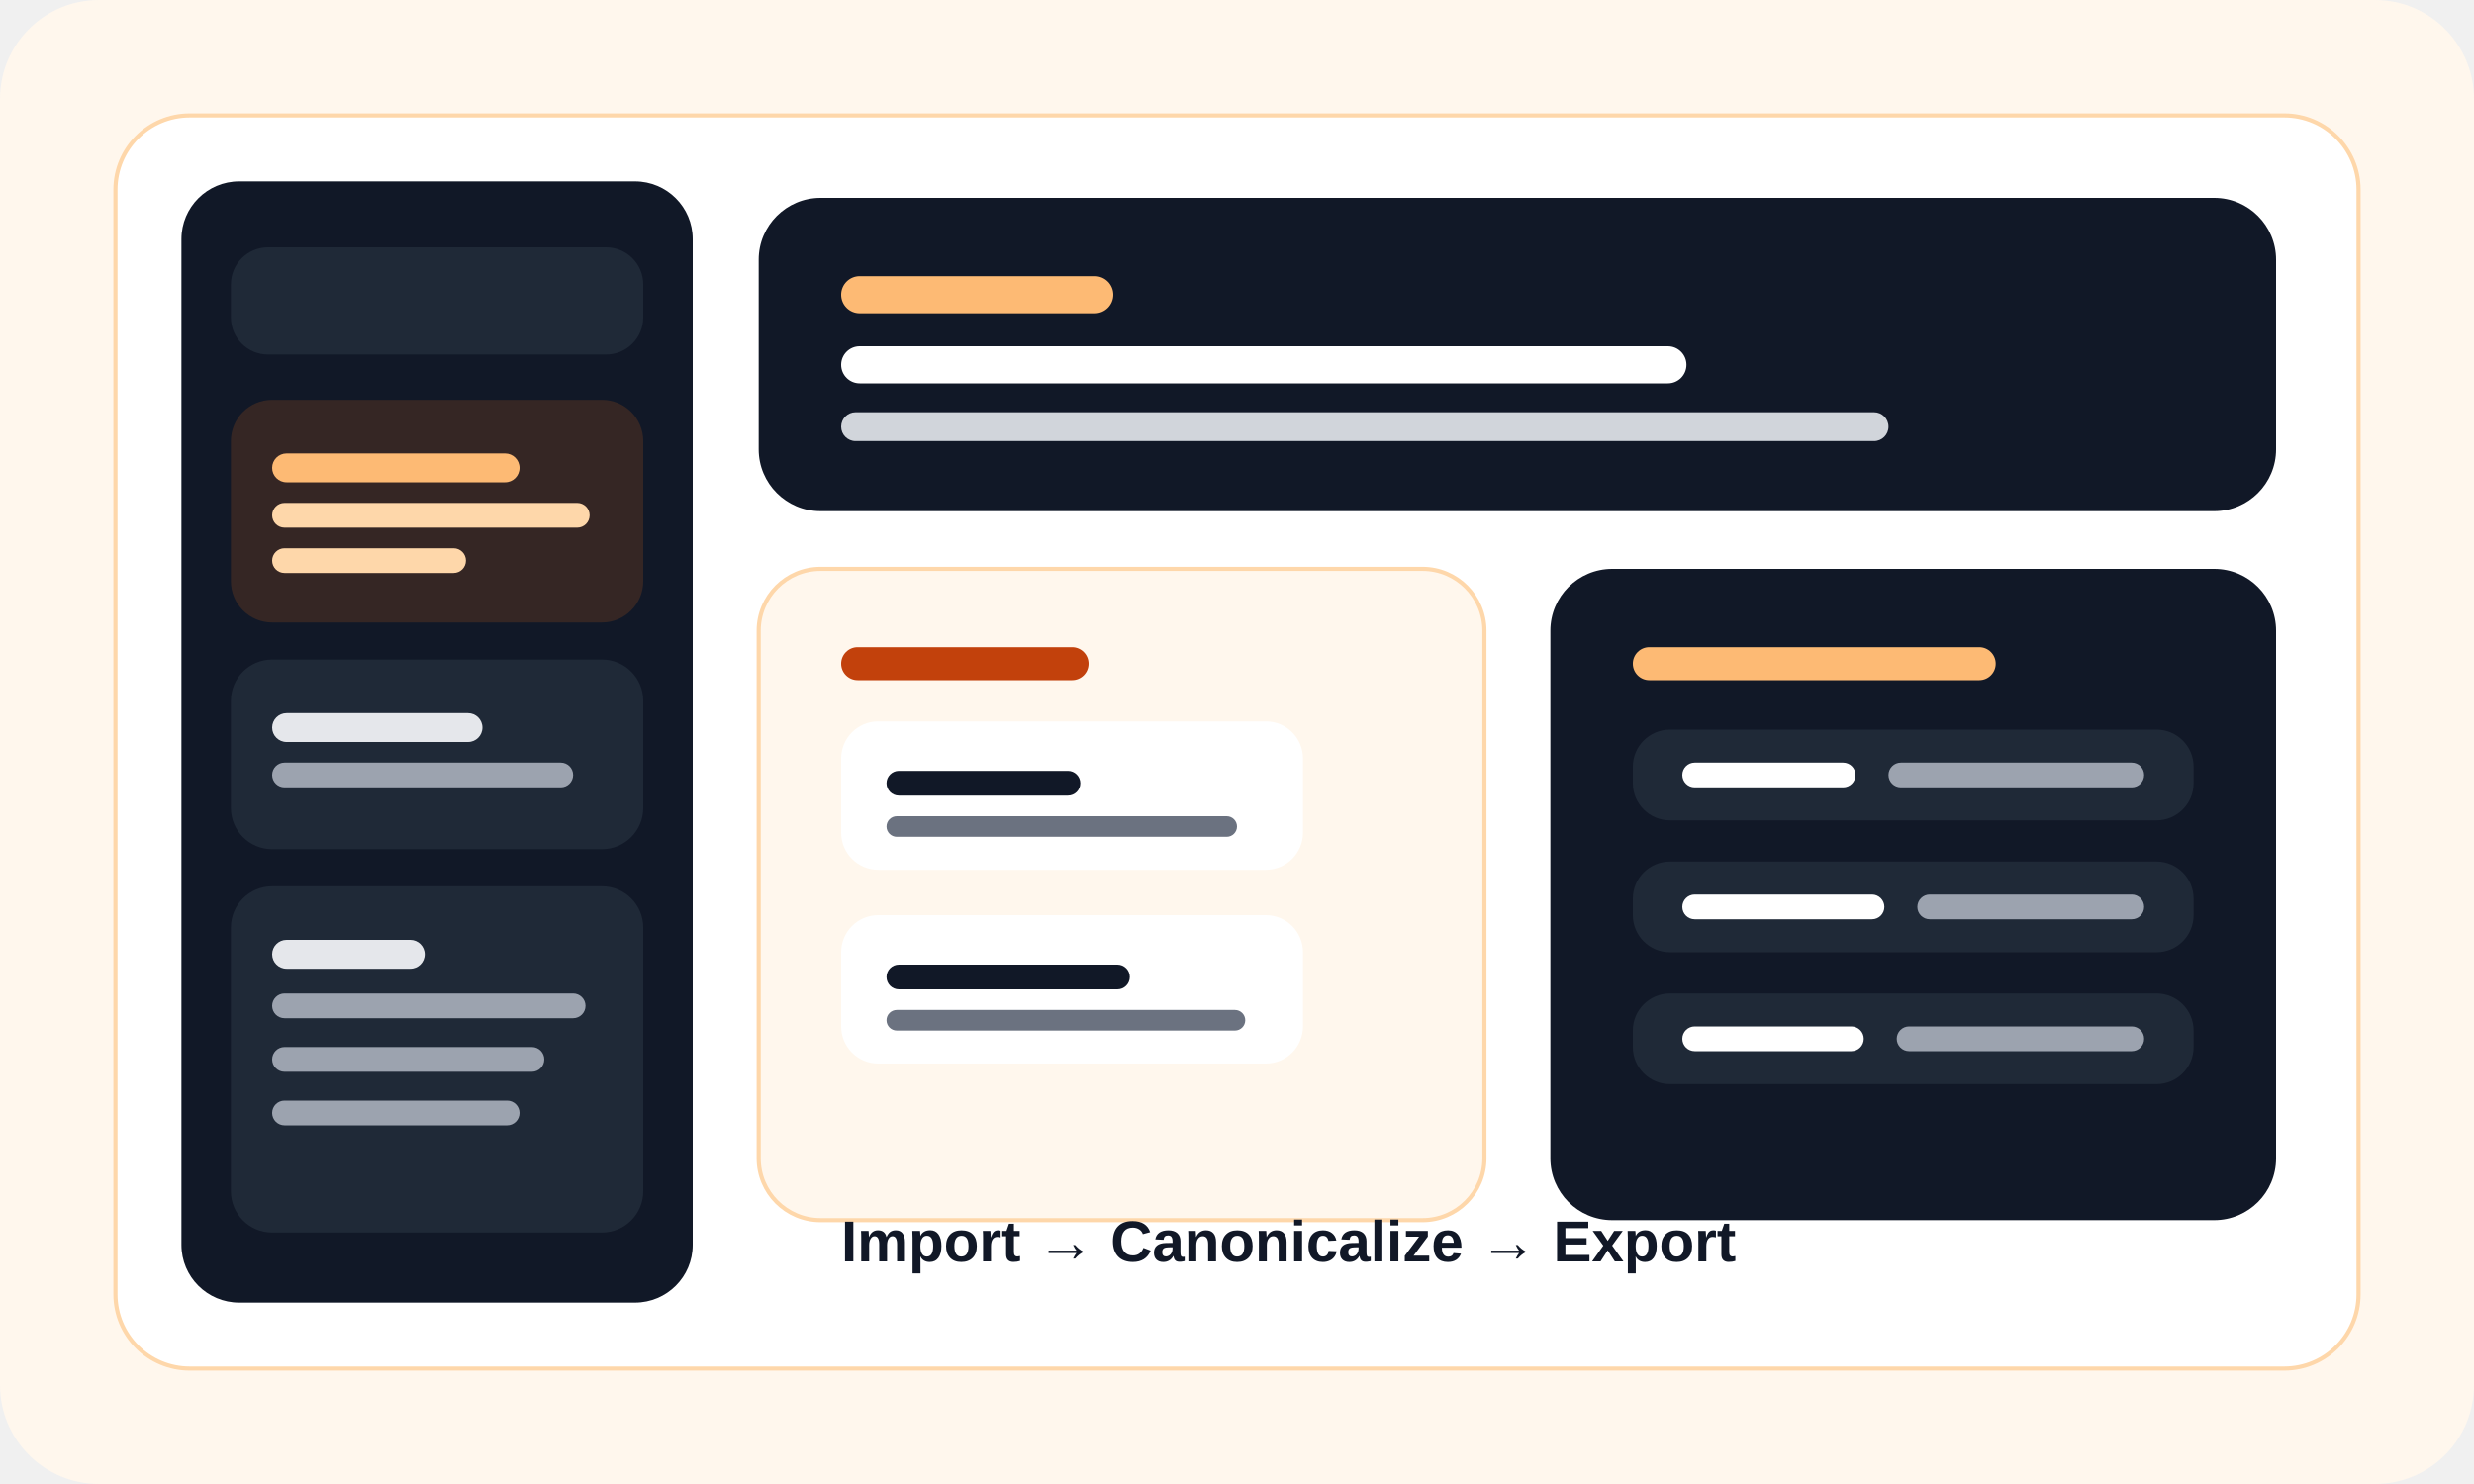
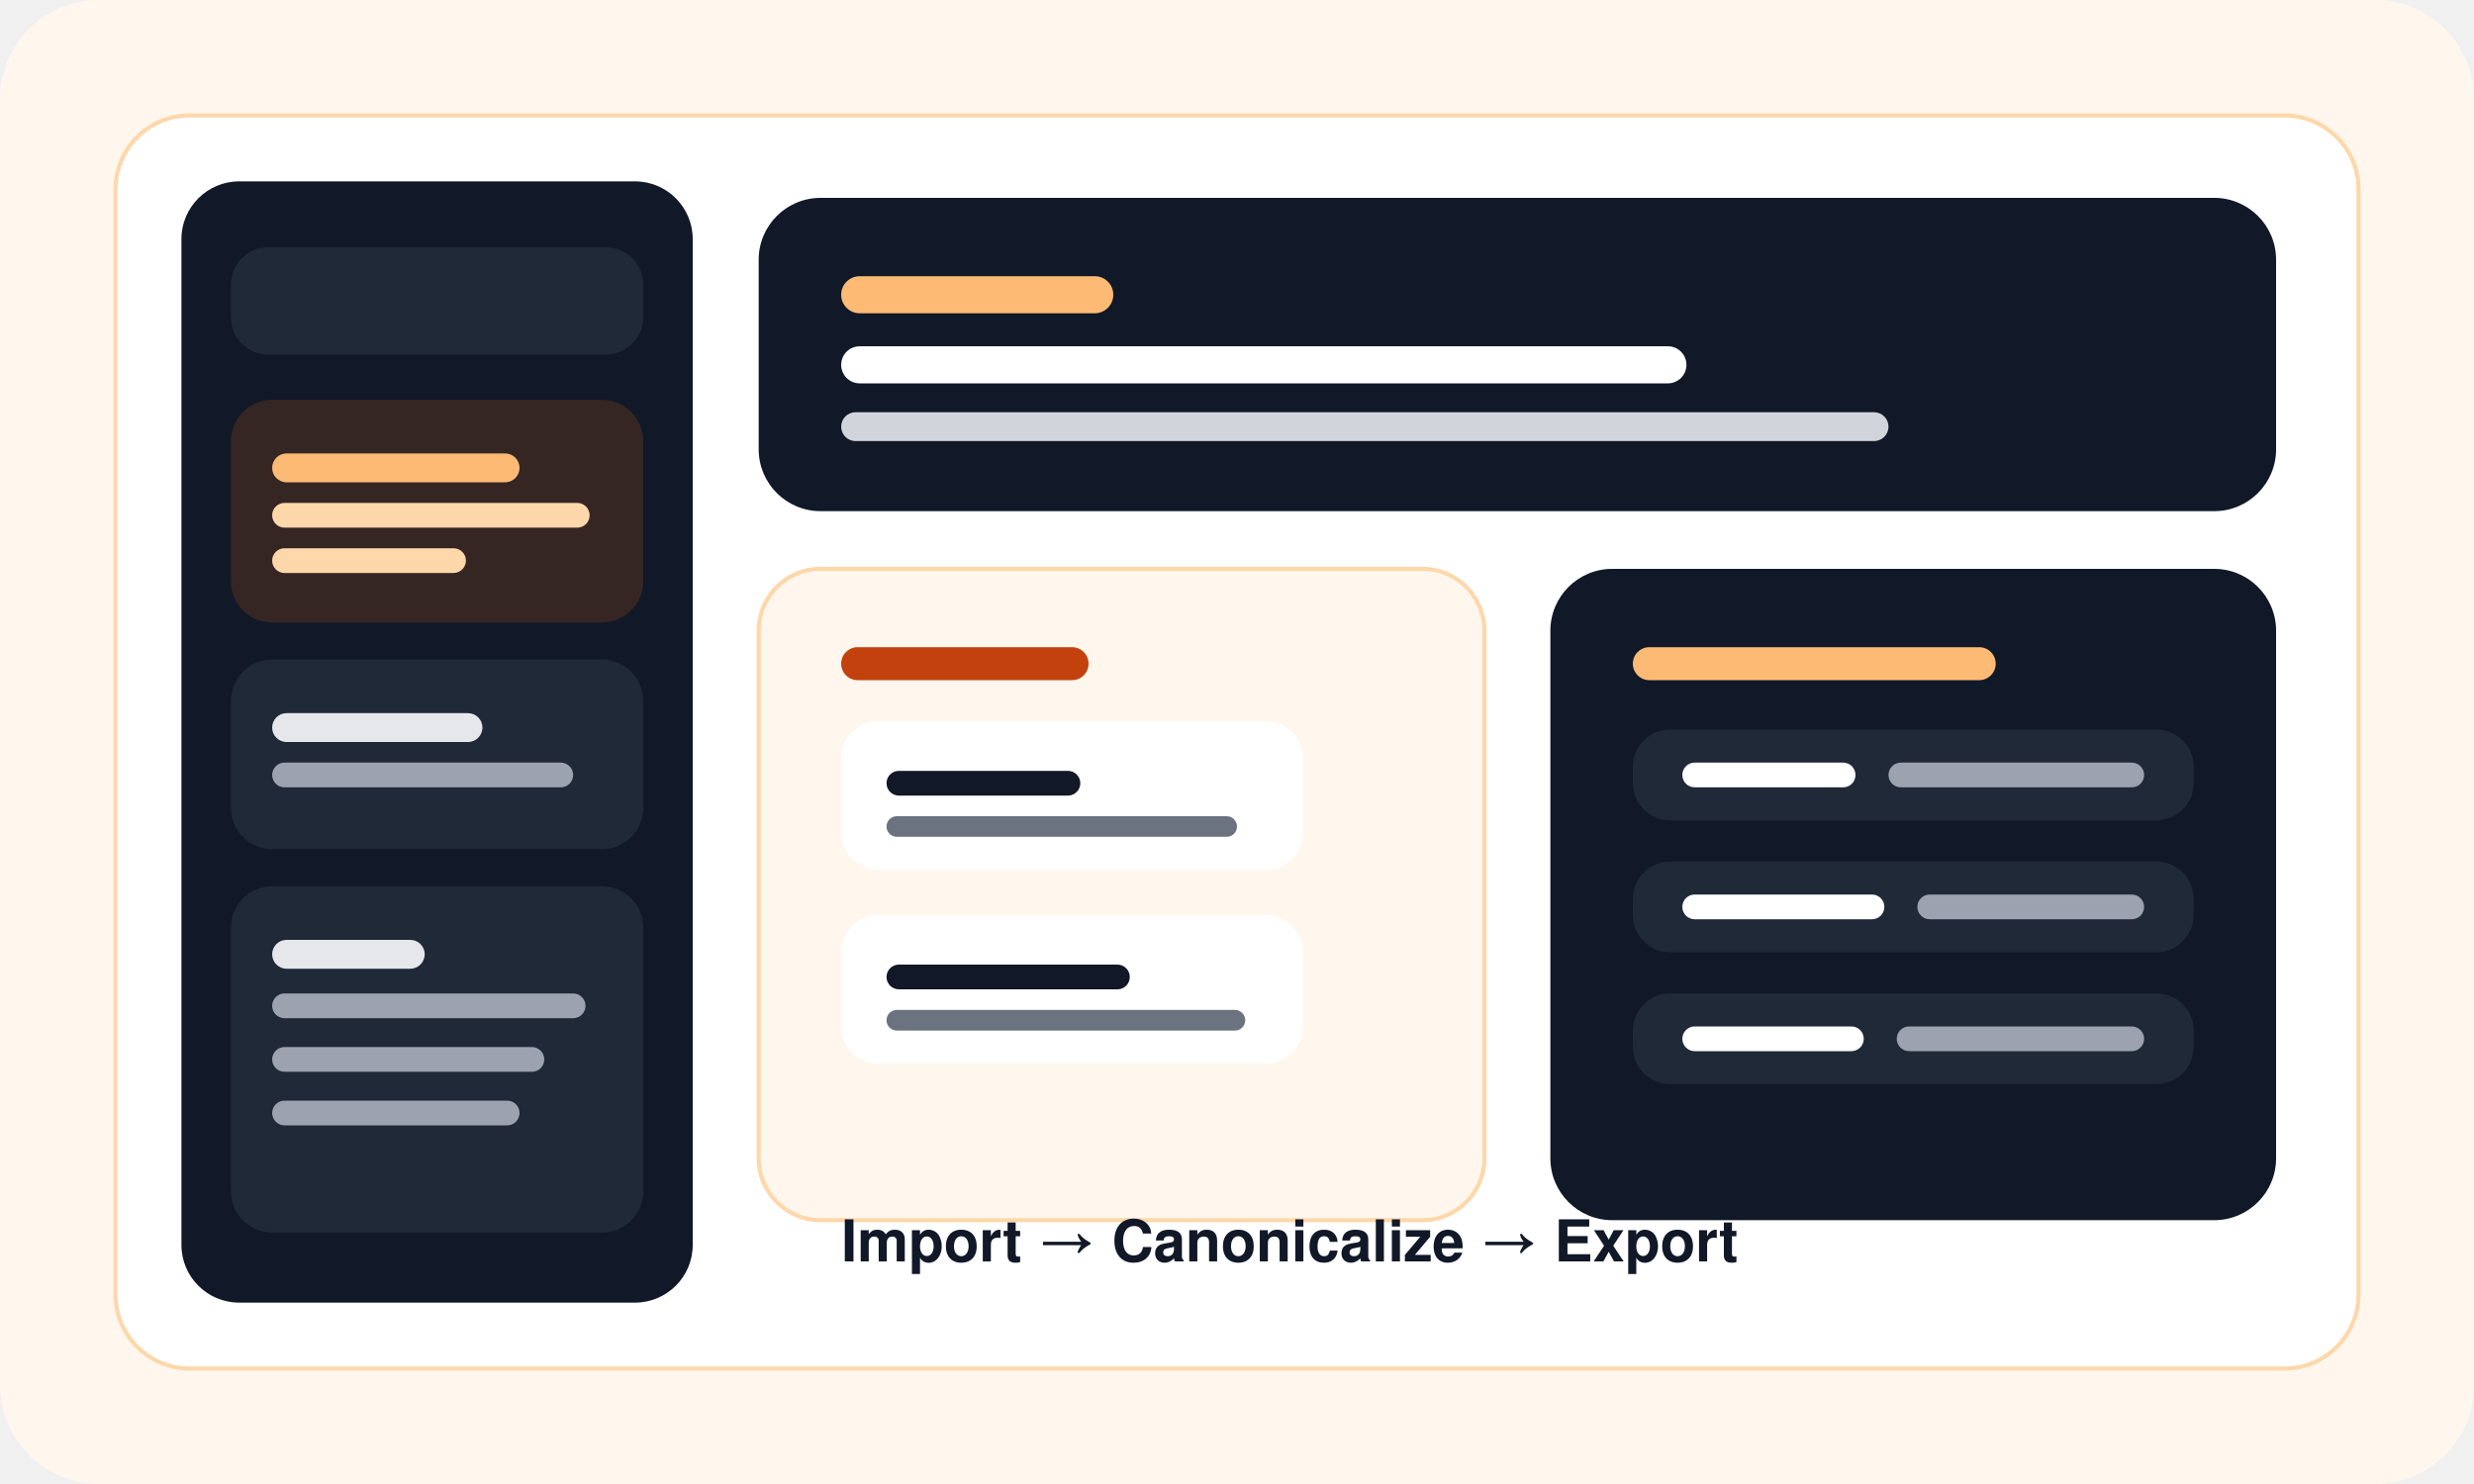
<svg xmlns="http://www.w3.org/2000/svg" width="1200" height="720" viewBox="0 0 1200 720" fill="none">
  <rect width="1200" height="720" rx="48" fill="#FFF7ED" />
  <rect x="56" y="56" width="1088" height="608" rx="36" fill="white" stroke="#FED7AA" stroke-width="2" />
  <rect x="88" y="88" width="248" height="544" rx="28" fill="#111827" />
  <rect x="112" y="120" width="200" height="52" rx="18" fill="#1F2937" />
  <rect x="112" y="194" width="200" height="108" rx="20" fill="#F97316" fill-opacity="0.16" />
  <rect x="132" y="220" width="120" height="14" rx="7" fill="#FDBA74" />
  <rect x="132" y="244" width="154" height="12" rx="6" fill="#FED7AA" />
  <rect x="132" y="266" width="94" height="12" rx="6" fill="#FED7AA" />
  <rect x="112" y="320" width="200" height="92" rx="20" fill="#1F2937" />
  <rect x="132" y="346" width="102" height="14" rx="7" fill="#E5E7EB" />
  <rect x="132" y="370" width="146" height="12" rx="6" fill="#9CA3AF" />
  <rect x="112" y="430" width="200" height="168" rx="20" fill="#1F2937" />
  <rect x="132" y="456" width="74" height="14" rx="7" fill="#E5E7EB" />
  <rect x="132" y="482" width="152" height="12" rx="6" fill="#9CA3AF" />
  <rect x="132" y="508" width="132" height="12" rx="6" fill="#9CA3AF" />
  <rect x="132" y="534" width="120" height="12" rx="6" fill="#9CA3AF" />
  <rect x="368" y="96" width="736" height="152" rx="30" fill="#111827" />
  <rect x="408" y="134" width="132" height="18" rx="9" fill="#FDBA74" />
  <rect x="408" y="168" width="410" height="18" rx="9" fill="#FFFFFF" />
  <rect x="408" y="200" width="508" height="14" rx="7" fill="#D1D5DB" />
  <rect x="368" y="276" width="352" height="316" rx="30" fill="#FFF7ED" stroke="#FED7AA" stroke-width="2" />
  <rect x="408" y="314" width="120" height="16" rx="8" fill="#C2410C" />
  <rect x="408" y="350" width="224" height="72" rx="18" fill="#FFFFFF" />
  <rect x="430" y="374" width="94" height="12" rx="6" fill="#111827" />
  <rect x="430" y="396" width="170" height="10" rx="5" fill="#6B7280" />
  <rect x="408" y="444" width="224" height="72" rx="18" fill="#FFFFFF" />
  <rect x="430" y="468" width="118" height="12" rx="6" fill="#111827" />
  <rect x="430" y="490" width="174" height="10" rx="5" fill="#6B7280" />
  <rect x="752" y="276" width="352" height="316" rx="30" fill="#111827" />
  <rect x="792" y="314" width="176" height="16" rx="8" fill="#FDBA74" />
  <rect x="792" y="354" width="272" height="44" rx="18" fill="#1F2937" />
  <rect x="816" y="370" width="84" height="12" rx="6" fill="#FFFFFF" />
  <rect x="916" y="370" width="124" height="12" rx="6" fill="#9CA3AF" />
  <rect x="792" y="418" width="272" height="44" rx="18" fill="#1F2937" />
  <rect x="816" y="434" width="98" height="12" rx="6" fill="#FFFFFF" />
  <rect x="930" y="434" width="110" height="12" rx="6" fill="#9CA3AF" />
  <rect x="792" y="482" width="272" height="44" rx="18" fill="#1F2937" />
  <rect x="816" y="498" width="88" height="12" rx="6" fill="#FFFFFF" />
  <rect x="920" y="498" width="120" height="12" rx="6" fill="#9CA3AF" />
-   <text x="408" y="612" fill="#111827" font-family="Segoe UI, Arial, sans-serif" font-size="28" font-weight="700">Import → Canonicalize → Export</text>
+   <text x="408" y="612" fill="#111827" font-family="Helvetica, Segoe UI, system-ui, sans-serif" font-size="28" font-weight="700">Import → Canonicalize → Export</text>
</svg>
